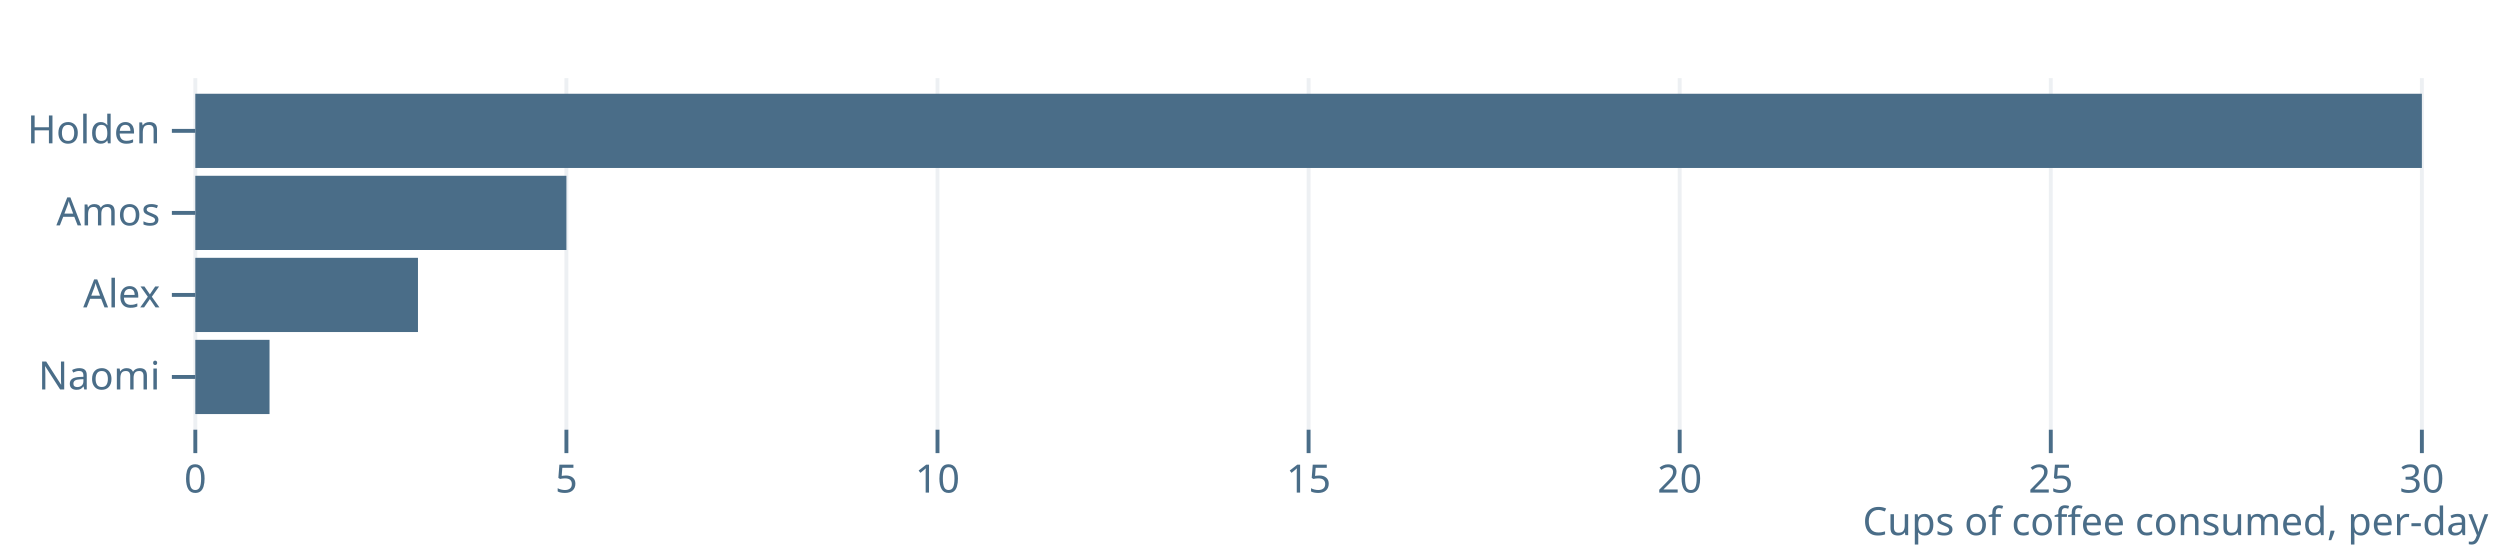
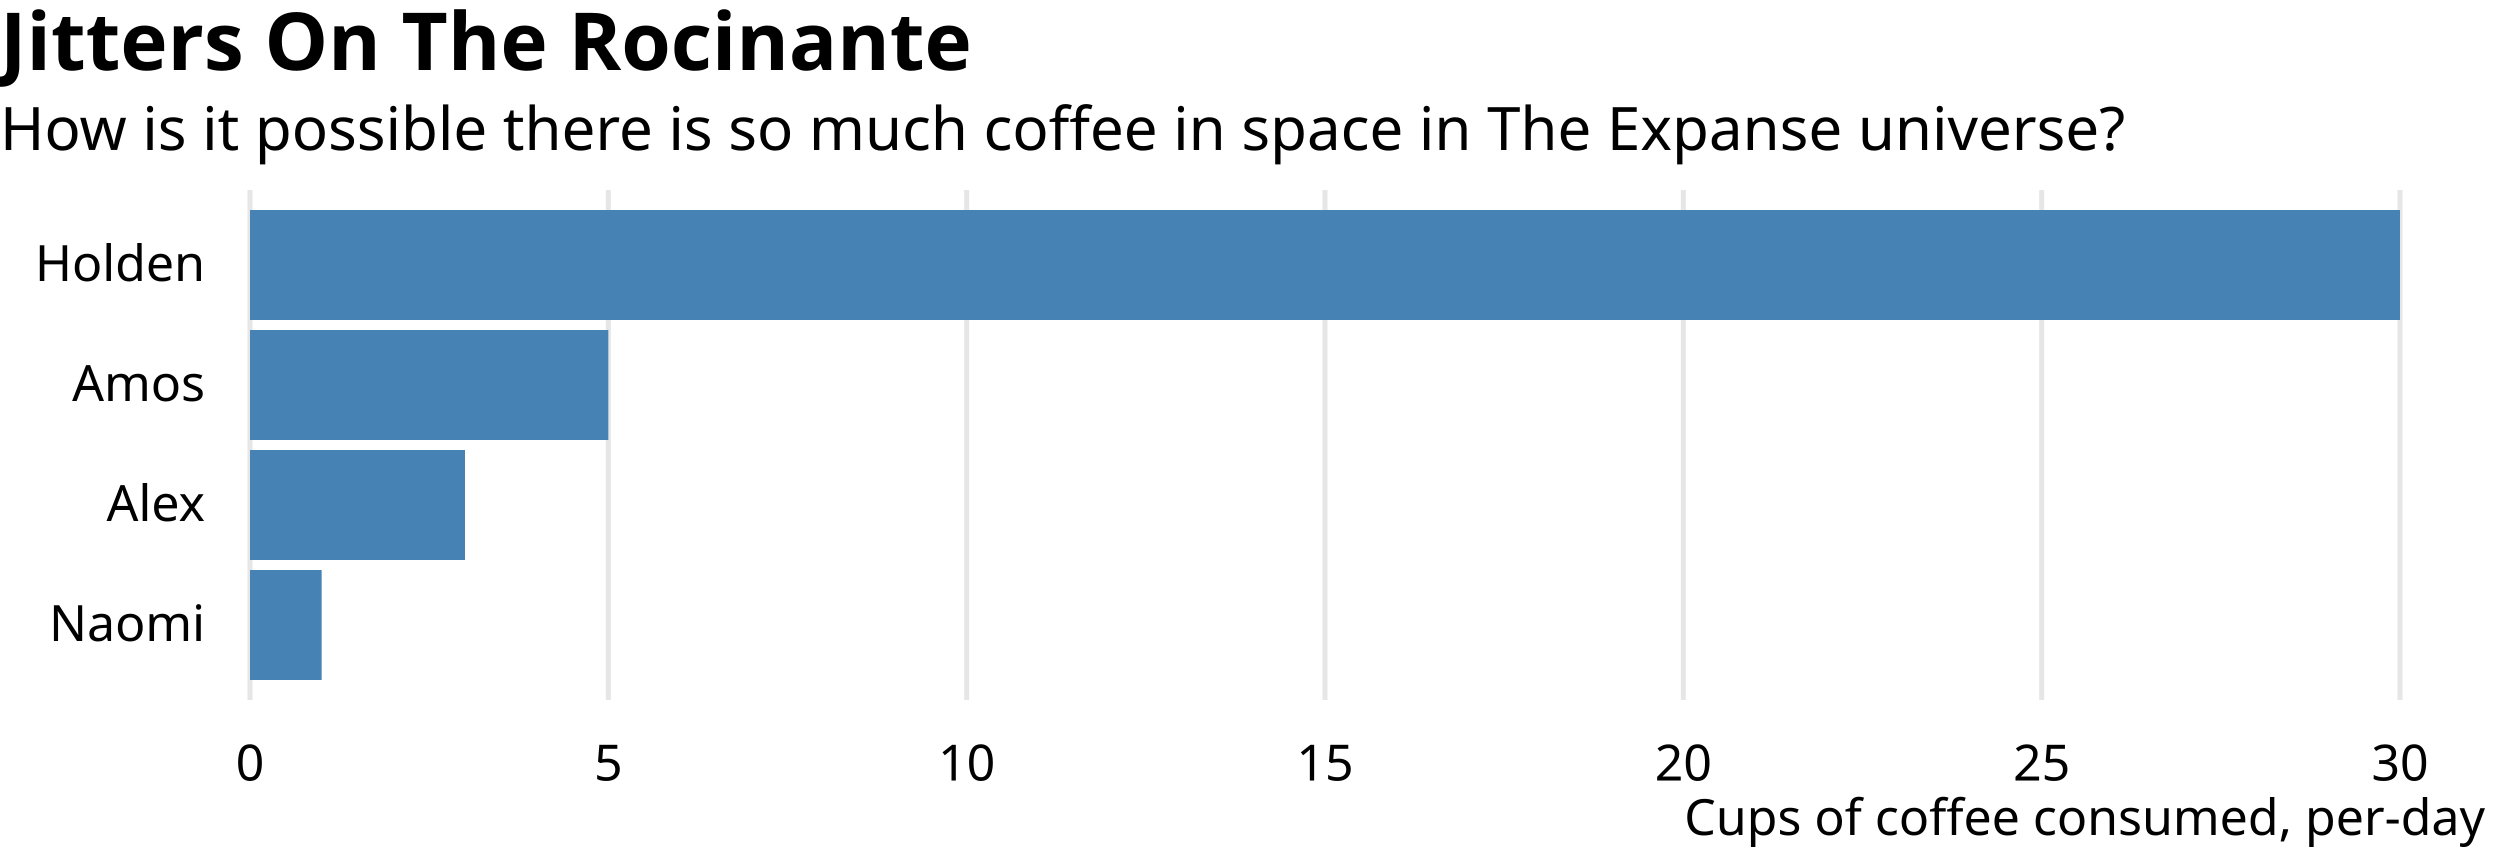
- <svg xmlns="http://www.w3.org/2000/svg" class="plot-d6a7b5" fill="currentColor" font-family="system-ui, sans-serif" font-size="10" text-anchor="middle" width="640" height="140" viewBox="0 0 640 140" style="background: none; color: rgb(74, 109, 136);">
-   <style>.plot-d6a7b5 {
+ <svg xmlns="http://www.w3.org/2000/svg" class="plot-roci" fill="currentColor" font-family="system-ui, sans-serif" font-size="10" text-anchor="middle" width="500" height="170" viewBox="0 -30 500 170" style="background: none;">
+   <style>.plot-roci {
  display: block;
  background: white;
  height: auto;
  height: intrinsic;
  max-width: 100%;
}
- .plot-d6a7b5 text,
- .plot-d6a7b5 tspan {
+ .plot-roci text,
+ .plot-roci tspan {
  white-space: pre;
+ }
+ @media (prefers-color-scheme: dark) {
+   :root {
+     color: #ffffff;
+   }
}</style>
-   <g aria-label="y-axis tick" fill="none" stroke="currentColor" transform="translate(0,9.5)">
-     <path transform="translate(50,24)" d="M0,0L-6,0" />
-     <path transform="translate(50,45)" d="M0,0L-6,0" />
-     <path transform="translate(50,66)" d="M0,0L-6,0" />
-     <path transform="translate(50,87)" d="M0,0L-6,0" />
+   <g>
+     <text x="0" y="-16" font-size="16" font-weight="700" text-anchor="start" aria-label="title">Jitters On The Rocinante</text>
+     <text x="0" y="0" font-size="12" text-anchor="start" aria-label="subtitle">How is it possible there is so much coffee in space in The Expanse universe?</text>
  </g>
-   <g aria-label="y-axis tick label" text-anchor="end" transform="translate(-9,9.5)">
-     <text y="0.32em" transform="translate(50,24)">Holden</text>
-     <text y="0.32em" transform="translate(50,45)">Amos</text>
-     <text y="0.32em" transform="translate(50,66)">Alex</text>
-     <text y="0.32em" transform="translate(50,87)">Naomi</text>
+   <g aria-label="y-axis tick label" text-anchor="end" transform="translate(-9,11)">
+     <text y="0.32em" transform="translate(50,12)">Holden</text>
+     <text y="0.32em" transform="translate(50,36)">Amos</text>
+     <text y="0.32em" transform="translate(50,60)">Alex</text>
+     <text y="0.32em" transform="translate(50,84)">Naomi</text>
  </g>
  <g aria-label="x-grid" stroke="currentColor" stroke-opacity="0.1">
-     <line x1="50" x2="50" y1="20" y2="110" />
-     <line x1="145" x2="145" y1="20" y2="110" />
-     <line x1="240" x2="240" y1="20" y2="110" />
-     <line x1="335" x2="335" y1="20" y2="110" />
-     <line x1="430" x2="430" y1="20" y2="110" />
-     <line x1="525" x2="525" y1="20" y2="110" />
-     <line x1="620" x2="620" y1="20" y2="110" />
-   </g>
-   <g aria-label="x-axis tick" fill="none" stroke="currentColor">
-     <path transform="translate(50,110)" d="M0,0L0,6" />
-     <path transform="translate(145,110)" d="M0,0L0,6" />
-     <path transform="translate(240,110)" d="M0,0L0,6" />
-     <path transform="translate(335,110)" d="M0,0L0,6" />
-     <path transform="translate(430,110)" d="M0,0L0,6" />
-     <path transform="translate(525,110)" d="M0,0L0,6" />
-     <path transform="translate(620,110)" d="M0,0L0,6" />
+     <line x1="50" x2="50" y1="8" y2="110" />
+     <line x1="121.667" x2="121.667" y1="8" y2="110" />
+     <line x1="193.333" x2="193.333" y1="8" y2="110" />
+     <line x1="265" x2="265" y1="8" y2="110" />
+     <line x1="336.667" x2="336.667" y1="8" y2="110" />
+     <line x1="408.333" x2="408.333" y1="8" y2="110" />
+     <line x1="480" x2="480" y1="8" y2="110" />
  </g>
  <g aria-label="x-axis tick label" font-variant="tabular-nums" transform="translate(0,9)">
    <text y="0.71em" transform="translate(50,110)">0</text>
-     <text y="0.71em" transform="translate(145,110)">5</text>
-     <text y="0.71em" transform="translate(240,110)">10</text>
-     <text y="0.71em" transform="translate(335,110)">15</text>
-     <text y="0.71em" transform="translate(430,110)">20</text>
-     <text y="0.71em" transform="translate(525,110)">25</text>
-     <text y="0.71em" transform="translate(620,110)">30</text>
+     <text y="0.71em" transform="translate(121.6667,110)">5</text>
+     <text y="0.71em" transform="translate(193.3333,110)">10</text>
+     <text y="0.71em" transform="translate(265,110)">15</text>
+     <text y="0.71em" transform="translate(336.6667,110)">20</text>
+     <text y="0.71em" transform="translate(408.3333,110)">25</text>
+     <text y="0.71em" transform="translate(480,110)">30</text>
  </g>
  <g aria-label="x-axis label" text-anchor="end" transform="translate(17,27)">
-     <text transform="translate(620,110)">Cups of coffee consumed, per-day</text>
+     <text transform="translate(480,110)">Cups of coffee consumed, per-day</text>
  </g>
-   <g aria-label="bar">
-     <rect x="50" width="570" y="24" height="19" />
-     <rect x="50" width="95" y="45" height="19" />
-     <rect x="50" width="57" y="66" height="19" />
-     <rect x="50" width="19" y="87" height="19" />
+   <g aria-label="bar" fill="steelblue">
+     <rect x="50" width="430" y="12" height="22" />
+     <rect x="50" width="71.667" y="36" height="22" />
+     <rect x="50" width="43" y="60" height="22" />
+     <rect x="50" width="14.333" y="84" height="22" />
  </g>
</svg>
